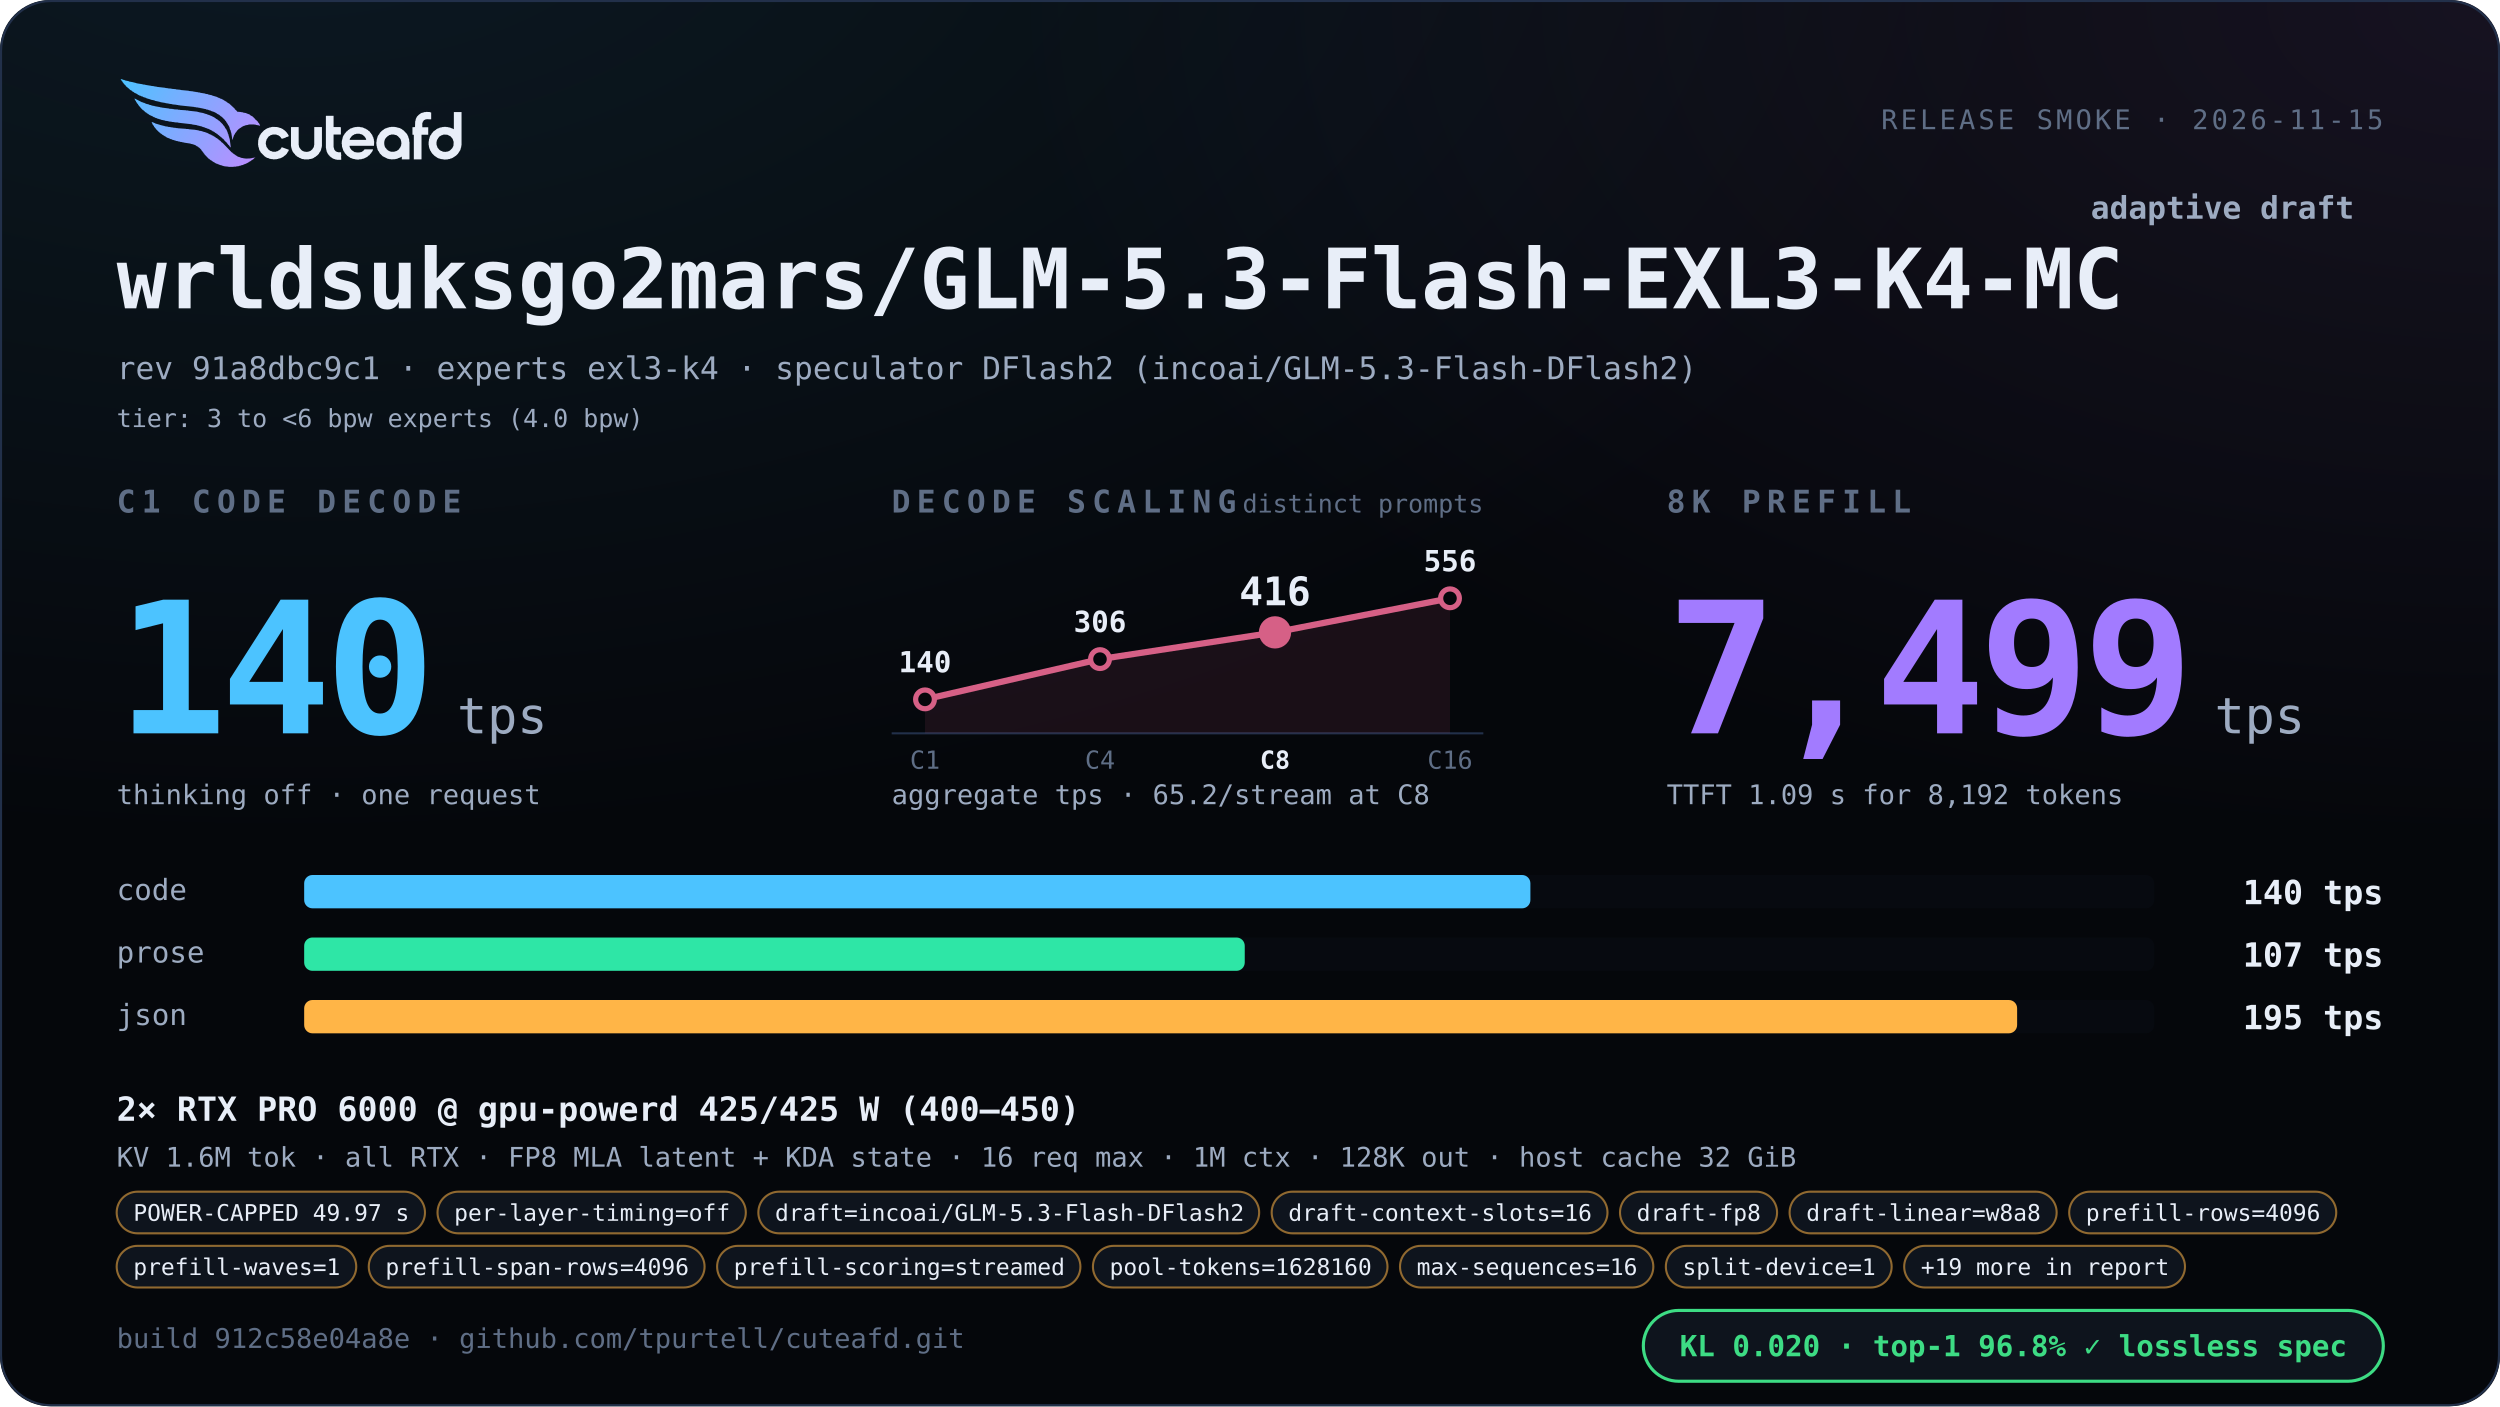
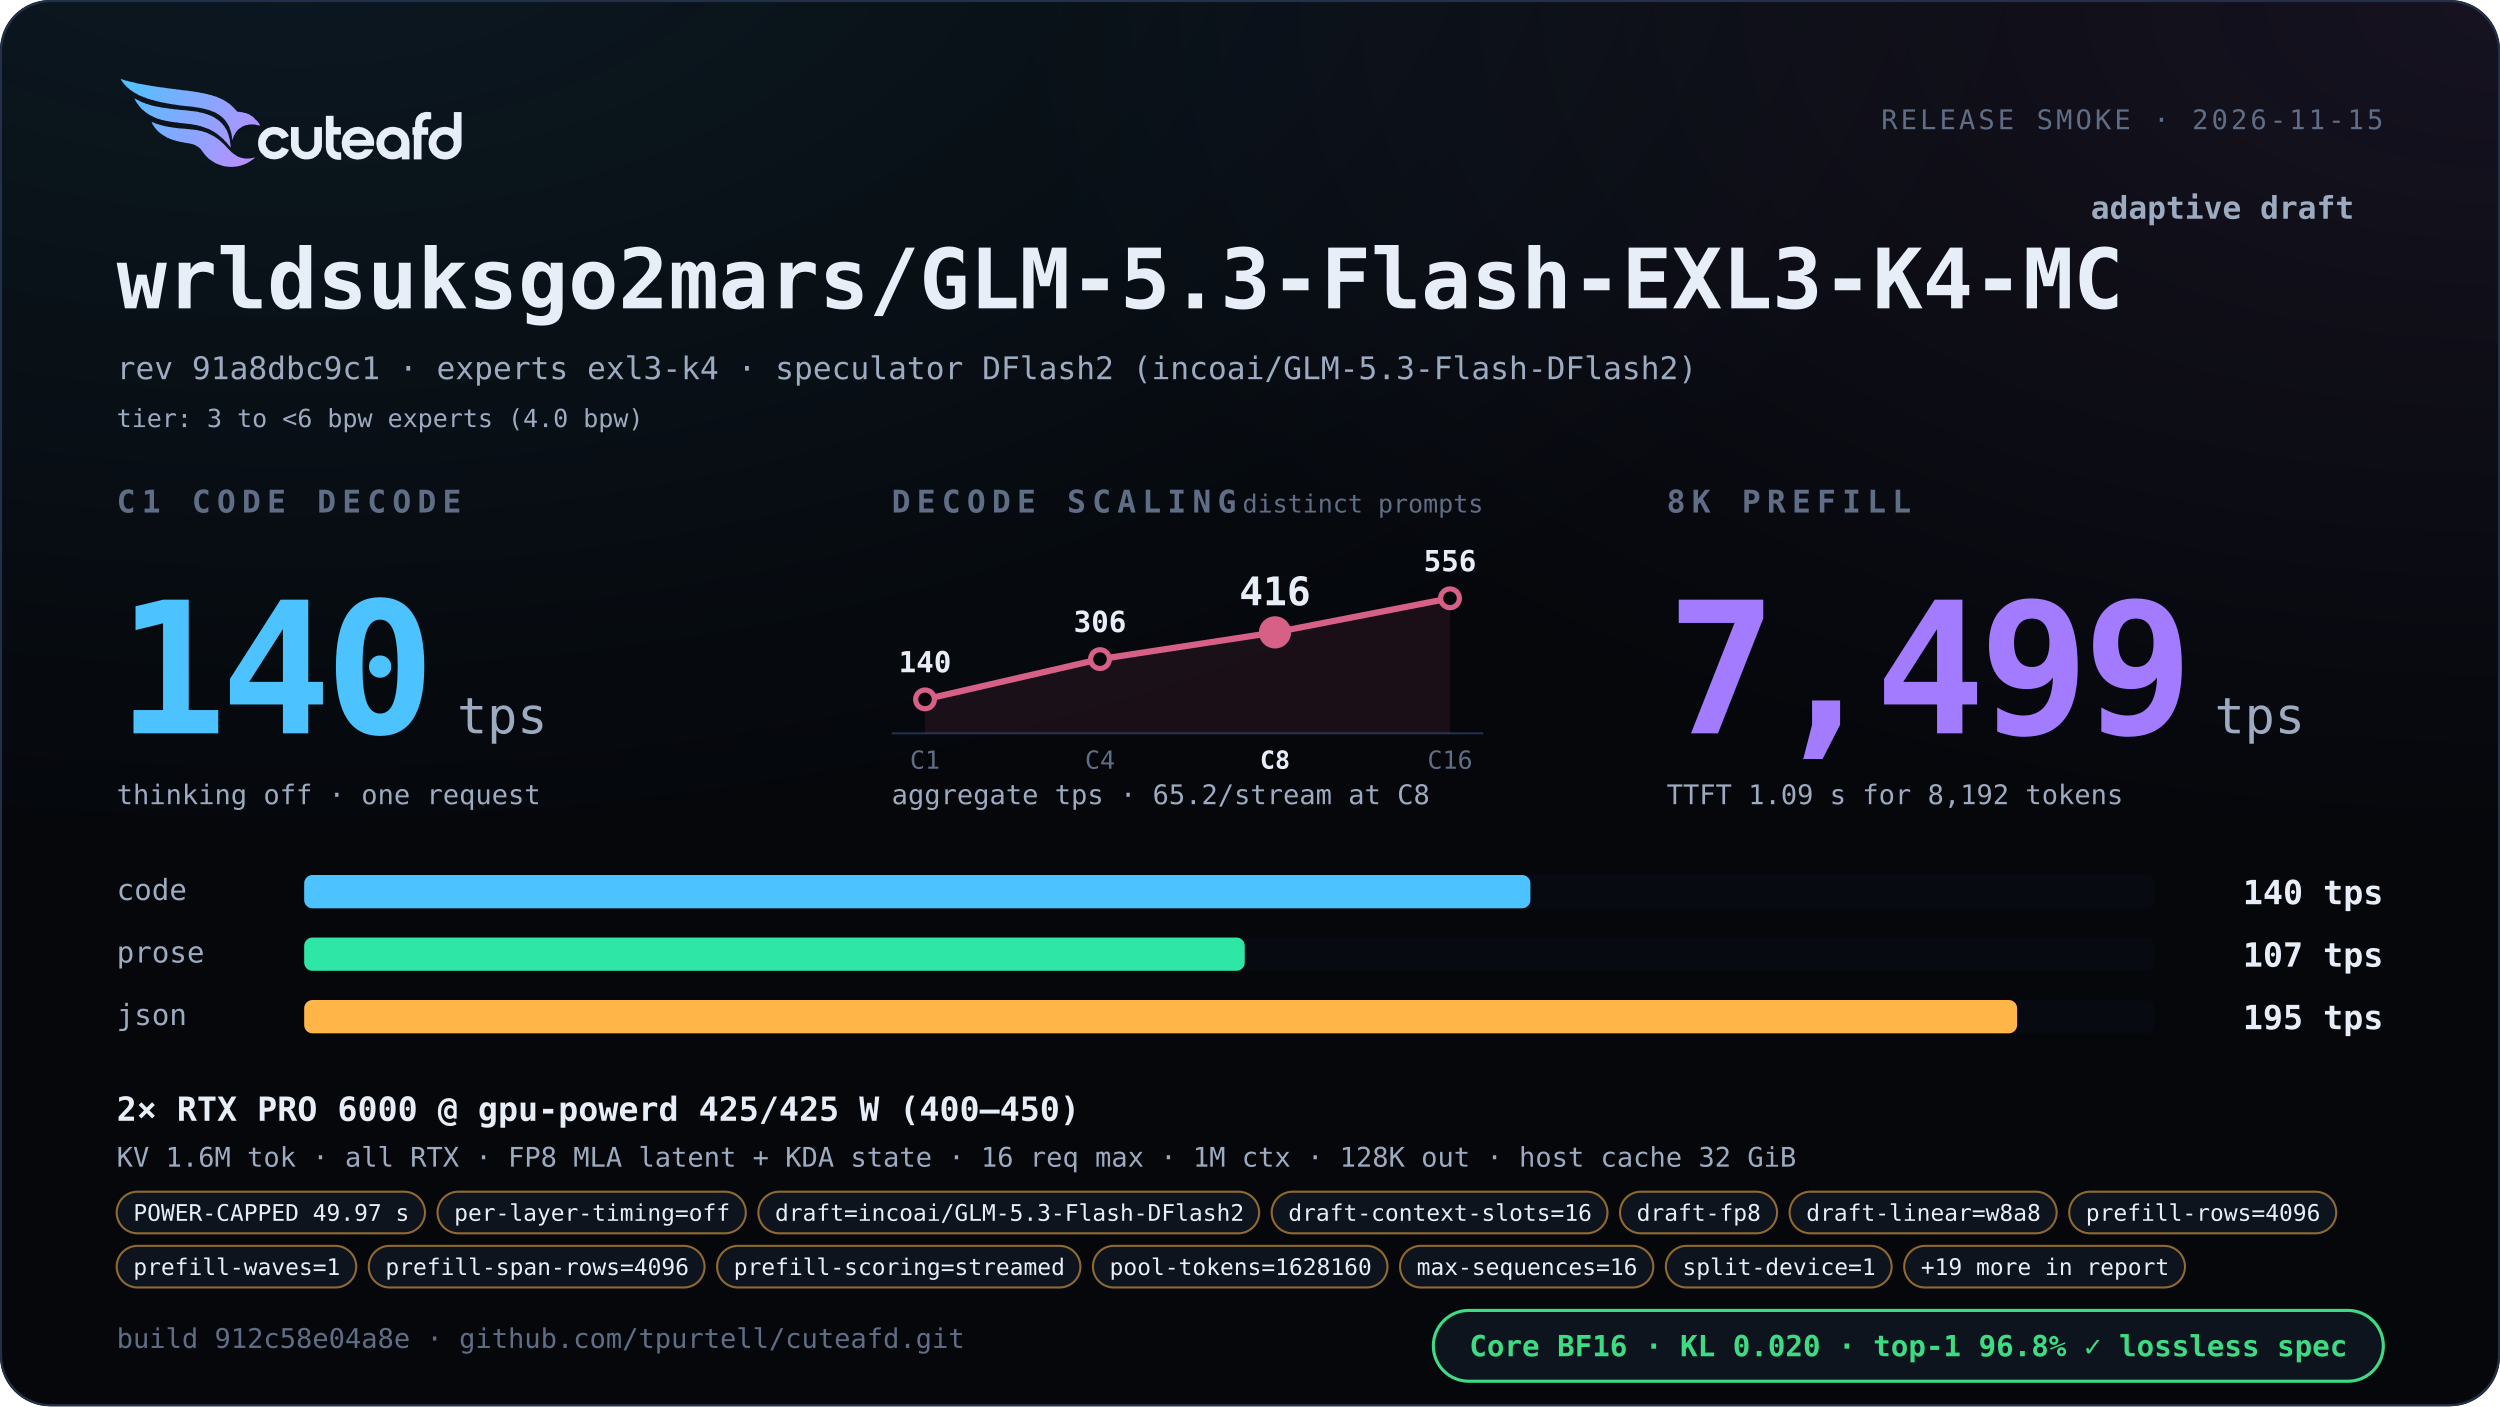
<svg xmlns="http://www.w3.org/2000/svg" width="1200" height="675" viewBox="0 0 1200 675">
  <defs>
    <linearGradient id="accent" x1="0" y1="0" x2="1" y2="0">
      <stop offset="0" stop-color="#4cc3ff" />
      <stop offset="1" stop-color="#c08bff" />
    </linearGradient>
    <pattern id="hazard" width="16" height="16" patternUnits="userSpaceOnUse" patternTransform="rotate(45)">
      <rect width="16" height="16" fill="#120405" />
      <rect width="8" height="16" fill="#ffb547" />
    </pattern>
    <radialGradient id="glow-a" cx="0.12" cy="-0.1" r="0.7">
      <stop offset="0" stop-color="#4cc3ff" stop-opacity="0.10" />
      <stop offset="1" stop-color="#4cc3ff" stop-opacity="0" />
    </radialGradient>
    <radialGradient id="glow-b" cx="1" cy="0" r="0.6">
      <stop offset="0" stop-color="#c08bff" stop-opacity="0.09" />
      <stop offset="1" stop-color="#c08bff" stop-opacity="0" />
    </radialGradient>
  </defs>
  <rect x="0" y="0" width="1200" height="675" rx="24" fill="#05070b" />
  <rect x="0" y="0" width="1200" height="675" rx="24" fill="url(#glow-a)" />
  <rect x="0" y="0" width="1200" height="675" rx="24" fill="url(#glow-b)" />
  <rect x="0.5" y="0.5" width="1199" height="674" rx="24" fill="none" stroke="#22304a" />
  <svg x="56" y="36" width="167.53" height="46" viewBox="81 149 1770 486" preserveAspectRatio="xMinYMid meet">
    <defs>
      <linearGradient id="cuteafd-swift" x1="101" y1="169" x2="808" y2="615" gradientUnits="userSpaceOnUse">
        <stop offset="0" stop-color="#4cc3ff" />
        <stop offset="1" stop-color="#c08bff" />
      </linearGradient>
    </defs>
    <path fill="url(#cuteafd-swift)" fill-rule="evenodd" d="M101 169L115 173 115 174 119 174 125 177 141 180 144 182 166 186 166 187 170 187 170 188 174 188 174 189 178 189 182 191 213 196 213 197 225 198 225 199 230 199 230 200 236 200 236 201 242 201 242 202 248 202 248 203 254 203 254 204 272 206 272 207 278 207 278 208 284 208 284 209 328 214 328 215 334 215 334 216 342 216 342 217 359 218 359 219 382 221 382 222 405 224 405 225 447 229 447 230 468 232 468 233 474 233 474 234 480 234 480 235 486 235 486 236 493 236 493 237 504 238 504 239 529 243 533 245 543 246 546 248 565 252 565 253 589 260 591 262 594 262 598 265 601 265 607 269 610 269 624 276 625 278 631 280 632 282 636 283 641 288 643 288 644 290 652 294 680 320 680 322 690 331 692 335 714 337 714 338 720 338 724 340 737 342 737 343 740 343 742 345 745 345 747 347 750 347 756 350 760 354 770 359 784 373 784 375 788 377 798 387 798 389 803 394 808 404 808 407 804 405 787 402 787 401 780 401 780 400 753 400 753 401 747 401 747 402 734 404 734 405 731 405 729 407 726 407 714 413 713 415 705 419 703 422 701 422 691 432 691 434 687 437 687 439 684 441 684 443 682 444 680 450 678 451 675 457 675 460 673 462 670 475 668 478 662 441 661 441 659 431 655 423 653 414 648 404 646 403 644 397 642 396 641 392 639 391 635 383 631 380 631 378 613 360 611 360 601 351 589 345 588 343 574 336 561 332 559 330 556 330 556 329 553 329 553 328 550 328 544 325 536 324 533 322 521 320 521 319 516 319 516 318 511 318 511 317 506 317 506 316 501 316 501 315 495 315 495 314 482 313 482 312 475 312 475 311 399 303 399 302 392 302 392 301 385 301 385 300 363 298 363 297 347 295 347 294 340 294 340 293 329 292 329 291 304 287 300 285 295 285 295 284 275 280 273 278 253 274 253 273 232 267 230 265 216 261 212 258 206 257 202 254 199 254 187 248 186 246 169 238 168 236 160 232 158 229 150 225 141 216 139 216 133 209 131 209 128 206 128 204 120 197 120 195 115 191 115 189 112 187 110 182 107 180 107 178 105 177ZM172 268L209 287 212 287 214 289 220 290 230 295 243 298 249 301 253 301 256 303 260 303 263 305 273 306 273 307 301 312 301 313 308 313 308 314 347 319 347 320 365 321 365 322 372 322 372 323 392 324 392 325 401 325 401 326 433 328 433 329 444 329 444 330 490 335 494 337 499 337 499 338 521 342 524 344 528 344 528 345 540 348 542 350 551 352 555 355 558 355 578 365 579 367 581 367 582 369 584 369 585 371 593 375 595 378 597 378 599 381 601 381 620 400 620 402 624 405 624 407 627 409 632 419 636 423 642 435 642 438 644 440 645 446 647 448 650 461 651 461 651 465 652 465 652 469 654 472 660 517 652 509 652 507 645 501 645 499 641 496 641 494 627 481 627 479 619 471 617 471 611 464 609 464 605 459 603 459 599 454 597 454 590 447 588 447 587 445 585 445 584 443 582 443 575 437 567 434 566 432 546 422 538 420 536 418 530 417 528 415 525 415 525 414 522 414 522 413 519 413 519 412 516 412 510 409 506 409 506 408 502 408 502 407 498 407 498 406 494 406 494 405 490 405 486 403 464 400 464 399 393 391 393 390 374 389 374 388 360 387 360 386 347 385 347 384 342 384 342 383 326 381 326 380 306 376 303 374 299 374 299 373 287 370 285 368 282 368 282 367 279 367 272 363 267 362 266 360 246 351 245 349 243 349 242 347 234 343 232 340 227 338 217 328 215 328 201 314 201 312 194 306 194 304 191 302 189 297 183 291 182 287 180 286 178 280 176 279 172 271ZM258 387L268 390 270 392 273 392 277 395 295 400 295 401 299 401 302 403 306 403 306 404 310 404 310 405 314 405 314 406 318 406 318 407 322 407 326 409 341 411 341 412 354 413 354 414 366 415 366 416 374 416 374 417 382 417 382 418 390 418 390 419 433 422 433 423 446 423 446 424 481 427 481 428 487 428 487 429 493 429 493 430 497 430 501 432 511 433 514 435 518 435 521 437 531 439 533 441 539 442 554 450 561 452 562 454 572 458 573 460 580 463 581 465 583 465 584 467 592 471 594 474 596 474 599 478 601 478 604 482 606 482 615 492 617 492 665 542 667 542 671 547 673 547 675 550 677 550 678 552 680 552 687 558 691 559 692 561 698 564 704 565 706 567 712 568 712 569 725 571 725 572 734 572 734 573 761 572 761 571 767 571 767 570 780 568 783 566 784 568 782 568 773 577 771 577 769 580 767 580 760 586 756 587 755 589 751 590 750 592 734 600 731 600 727 603 724 603 722 605 712 607 712 608 702 610 702 611 686 613 686 614 674 614 674 615 648 615 648 614 627 612 627 611 623 611 623 610 619 610 616 608 603 605 601 603 598 603 596 601 593 601 591 599 588 599 578 594 577 592 571 590 570 588 568 588 567 586 565 586 564 584 556 580 554 577 552 577 550 574 548 574 526 551 526 549 522 546 522 544 517 539 517 537 513 534 510 528 499 517 497 517 494 513 485 509 484 507 476 503 473 503 471 501 467 501 467 500 456 498 456 497 423 492 423 491 418 491 418 490 412 490 412 489 402 488 402 487 393 486 393 485 381 483 378 481 374 481 374 480 362 477 360 475 354 474 345 469 342 469 332 464 331 462 325 460 324 458 320 457 319 455 311 451 309 448 304 446 300 441 298 441 279 422 279 420 274 416 274 414 271 412 270 408 264 401Z" />
    <path fill="#e8eef8" fill-rule="evenodd" d="M1650 336L1670 337 1670 338 1676 339 1676 373 1675 374 1652 373 1652 374 1648 374 1640 378 1637 381 1637 383 1634 385 1632 392 1631 392 1631 413 1632 414 1661 414 1661 452 1627 452 1627 576 1626 577 1588 577 1588 454 1587 452 1581 452 1581 414 1594 413 1595 383 1596 383 1598 372 1604 360 1616 348 1618 348 1622 344 1628 341 1634 340 1634 339 1638 339 1642 337 1650 337ZM1791 337L1830 337 1830 506 1829 506 1828 517 1827 517 1824 529 1822 533 1820 534 1819 538 1817 539 1817 541 1815 542 1815 544 1813 545 1813 547 1801 559 1799 559 1798 561 1796 561 1794 564 1790 565 1789 567 1779 572 1776 572 1770 575 1761 576 1761 577 1740 578 1740 577 1723 575 1723 574 1714 572 1704 567 1703 565 1698 563 1696 560 1694 560 1680 546 1680 544 1677 542 1674 535 1672 534 1670 527 1668 525 1666 516 1665 516 1664 505 1663 505 1663 486 1664 486 1665 474 1666 474 1669 462 1673 454 1675 453 1679 445 1683 442 1683 440 1690 433 1692 433 1695 429 1697 429 1704 423 1712 419 1715 419 1719 416 1731 414 1731 413 1739 413 1739 412 1753 412 1753 413 1761 413 1761 414 1770 415 1770 416 1776 417 1778 419 1781 419 1791 424ZM1143 356L1181 356 1181 413 1217 413 1217 416 1218 416 1218 450 1217 451 1181 451 1181 515 1182 515 1182 520 1183 520 1185 528 1192 536 1194 536 1197 539 1204 540 1204 541 1219 541 1219 553 1220 553 1220 561 1219 561 1220 578 1219 579 1197 579 1197 578 1188 577 1186 575 1183 575 1173 570 1172 568 1167 566 1164 562 1162 562 1161 559 1156 555 1156 553 1153 551 1146 537 1144 526 1143 526 1143 519 1142 519 1142 357ZM870 412L897 413 897 414 901 414 901 415 905 415 907 417 913 418 925 424 930 429 932 429 944 441 944 443 947 445 947 447 949 448 954 458 954 460 951 460 947 463 941 464 937 467 934 467 934 468 918 473 917 470 914 468 914 466 906 458 904 458 903 456 899 454 896 454 890 451 871 451 871 452 862 454 856 459 854 459 849 464 849 466 846 468 844 473 842 474 839 485 838 485 838 492 837 492 837 498 838 498 838 504 839 504 840 511 843 517 845 518 845 520 848 522 848 524 854 530 856 530 857 532 863 535 866 535 872 538 889 538 889 537 898 535 901 532 905 531 907 528 909 528 913 524 913 522 915 521 918 515 954 528 953 533 951 537 949 538 948 542 946 543 944 548 934 558 932 558 926 564 912 571 899 574 899 575 894 575 894 576 874 577 874 576 861 575 861 574 857 574 849 570 846 570 836 565 835 563 833 563 811 541 810 537 808 536 804 528 801 515 800 515 800 511 799 511 799 504 798 504 799 478 800 478 801 470 805 462 805 459 807 455 809 454 810 450 812 449 812 447 829 429 834 427 836 424 848 418 851 418 853 416 864 414 864 413 870 413ZM1298 412L1314 412 1314 413 1329 415 1339 420 1342 420 1345 423 1352 426 1353 428 1355 428 1359 433 1361 433 1366 438 1366 440 1371 444 1371 446 1377 453 1379 460 1382 464 1384 473 1385 473 1386 485 1387 485 1386 508 1262 508 1262 512 1263 512 1263 515 1267 523 1270 525 1270 527 1275 532 1277 532 1278 534 1280 534 1281 536 1283 536 1284 538 1288 540 1297 541 1297 542 1313 542 1313 541 1321 540 1327 537 1328 535 1330 535 1337 528 1337 526 1381 526 1380 531 1376 539 1372 543 1372 545 1365 551 1365 553 1361 557 1359 557 1352 564 1334 573 1324 575 1324 576 1310 577 1310 578 1297 578 1297 577 1290 577 1290 576 1278 574 1278 573 1275 573 1273 571 1270 571 1264 568 1263 566 1259 565 1254 560 1252 560 1238 545 1238 543 1236 542 1235 538 1233 537 1229 529 1229 526 1227 524 1227 520 1224 514 1223 499 1222 499 1223 482 1224 482 1224 477 1225 477 1228 463 1233 453 1235 452 1236 448 1243 441 1243 439 1247 435 1249 435 1255 428 1257 428 1258 426 1260 426 1261 424 1263 424 1264 422 1270 419 1273 419 1281 415 1285 415 1289 413 1298 413ZM1472 412L1491 412 1491 413 1498 413 1498 414 1503 414 1503 415 1516 418 1528 424 1533 429 1535 429 1553 448 1560 462 1560 465 1561 465 1561 468 1564 474 1565 488 1566 488 1566 576 1565 577 1527 577 1527 564 1526 563 1518 568 1515 568 1514 570 1511 570 1503 574 1495 575 1495 576 1472 577 1472 576 1464 576 1464 575 1456 574 1430 561 1415 546 1410 536 1408 535 1404 527 1402 518 1401 518 1400 509 1399 509 1399 501 1398 501 1398 488 1399 488 1400 475 1401 475 1401 471 1402 471 1404 462 1408 454 1410 453 1410 451 1412 450 1416 442 1428 430 1430 430 1432 427 1434 427 1438 423 1446 419 1449 419 1451 417 1457 416 1457 415 1461 415 1465 413 1472 413ZM965 413L1004 413 1004 504 1005 504 1005 510 1006 510 1006 513 1009 519 1019 531 1021 531 1022 533 1028 536 1031 536 1034 538 1041 538 1041 539 1053 538 1053 537 1056 537 1056 536 1059 536 1065 533 1075 524 1076 520 1078 519 1081 513 1082 505 1083 505 1083 413 1122 413 1122 511 1121 511 1121 517 1120 517 1117 530 1112 540 1110 541 1106 549 1096 559 1094 559 1091 563 1084 566 1083 568 1073 573 1070 573 1070 574 1056 576 1056 577 1031 577 1031 576 1021 575 1011 570 1008 570 1007 568 995 562 991 557 989 557 986 554 986 552 977 543 977 541 975 540 971 532 971 529 969 527 967 517 966 517 966 511 965 511ZM1263 478L1346 478 1346 474 1342 466 1340 465 1340 463 1329 453 1323 450 1314 448 1314 447 1296 447 1296 448 1286 450 1283 453 1279 454 1277 457 1275 457 1272 460 1272 462 1269 464 1269 466 1266 468 1263 474ZM1524 499L1525 499 1524 485 1523 485 1523 481 1522 481 1522 478 1519 472 1506 458 1504 458 1503 456 1499 454 1489 452 1489 451 1472 451 1472 452 1463 454 1457 459 1455 459 1452 463 1449 464 1449 466 1444 471 1440 479 1439 486 1438 486 1438 502 1439 502 1439 507 1440 507 1440 510 1444 518 1450 524 1450 526 1454 528 1456 531 1468 537 1472 537 1472 538 1489 538 1489 537 1493 537 1493 536 1496 536 1496 535 1499 535 1505 532 1507 529 1509 529 1513 525 1513 523 1517 520 1517 518 1521 514 1521 511 1524 505ZM1703 503L1704 503 1704 507 1705 507 1708 517 1719 530 1721 530 1725 534 1728 534 1736 538 1752 539 1752 538 1761 537 1771 532 1783 520 1789 508 1790 487 1789 487 1789 483 1788 483 1785 473 1774 460 1758 452 1739 451 1739 452 1735 452 1735 453 1725 456 1724 458 1719 460 1714 465 1714 467 1711 469 1711 471 1707 475 1707 478 1705 480 1704 487 1703 487Z" />
  </svg>
  <text x="1144" y="62" font-family="ui-monospace, 'SF Mono', 'JetBrains Mono', 'Cascadia Mono', Menlo, Consolas, 'DejaVu Sans Mono', monospace" font-size="13" fill="#5f6e86" text-anchor="end" letter-spacing="1.5">RELEASE SMOKE · 2026-11-15</text>
  <text x="1130" y="105" font-family="ui-monospace, 'SF Mono', 'JetBrains Mono', 'Cascadia Mono', Menlo, Consolas, 'DejaVu Sans Mono', monospace" font-size="15" fill="#9dabc1" font-weight="600" text-anchor="end">adaptive draft</text>
  <text x="56" y="148" font-family="ui-monospace, 'SF Mono', 'JetBrains Mono', 'Cascadia Mono', Menlo, Consolas, 'DejaVu Sans Mono', monospace" font-size="40" fill="#e8eef8" font-weight="700">wrldsuksgo2mars/GLM-5.3-Flash-EXL3-K4-MC</text>
  <text x="56" y="182" font-family="ui-monospace, 'SF Mono', 'JetBrains Mono', 'Cascadia Mono', Menlo, Consolas, 'DejaVu Sans Mono', monospace" font-size="15" fill="#9dabc1">rev 91a8dbc9c1 · experts exl3-k4 · speculator DFlash2 (incoai/GLM-5.3-Flash-DFlash2)</text>
  <text x="56" y="246" font-family="ui-monospace, 'SF Mono', 'JetBrains Mono', 'Cascadia Mono', Menlo, Consolas, 'DejaVu Sans Mono', monospace" font-size="15" fill="#5f6e86" font-weight="600" letter-spacing="3">C1 CODE DECODE</text>
  <text x="56" y="352" font-family="ui-monospace, 'SF Mono', 'JetBrains Mono', 'Cascadia Mono', Menlo, Consolas, 'DejaVu Sans Mono', monospace" font-size="88" fill="#4cc3ff" font-weight="700" letter-spacing="-3">140</text>
  <text x="219.4" y="352" font-family="ui-monospace, 'SF Mono', 'JetBrains Mono', 'Cascadia Mono', Menlo, Consolas, 'DejaVu Sans Mono', monospace" font-size="24" fill="#9dabc1">tps</text>
  <text x="56" y="386" font-family="ui-monospace, 'SF Mono', 'JetBrains Mono', 'Cascadia Mono', Menlo, Consolas, 'DejaVu Sans Mono', monospace" font-size="13" fill="#9dabc1">thinking off · one request</text>
  <text x="428" y="246" font-family="ui-monospace, 'SF Mono', 'JetBrains Mono', 'Cascadia Mono', Menlo, Consolas, 'DejaVu Sans Mono', monospace" font-size="15" fill="#5f6e86" font-weight="600" letter-spacing="3">DECODE SCALING</text>
  <text x="712" y="246" font-family="ui-monospace, 'SF Mono', 'JetBrains Mono', 'Cascadia Mono', Menlo, Consolas, 'DejaVu Sans Mono', monospace" font-size="12" fill="#5f6e86" text-anchor="end">distinct prompts</text>
  <line x1="428" y1="352" x2="712" y2="352" stroke="#22304a" stroke-width="1" />
  <text x="444" y="369" font-family="ui-monospace, 'SF Mono', 'JetBrains Mono', 'Cascadia Mono', Menlo, Consolas, 'DejaVu Sans Mono', monospace" font-size="12" fill="#5f6e86" text-anchor="middle">C1</text>
  <text x="528" y="369" font-family="ui-monospace, 'SF Mono', 'JetBrains Mono', 'Cascadia Mono', Menlo, Consolas, 'DejaVu Sans Mono', monospace" font-size="12" fill="#5f6e86" text-anchor="middle">C4</text>
  <text x="612" y="369" font-family="ui-monospace, 'SF Mono', 'JetBrains Mono', 'Cascadia Mono', Menlo, Consolas, 'DejaVu Sans Mono', monospace" font-size="12" fill="#e8eef8" font-weight="700" text-anchor="middle">C8</text>
  <text x="696" y="369" font-family="ui-monospace, 'SF Mono', 'JetBrains Mono', 'Cascadia Mono', Menlo, Consolas, 'DejaVu Sans Mono', monospace" font-size="12" fill="#5f6e86" text-anchor="middle">C16</text>
  <path d="M444,335.702 L528,316.374 L612,303.536 L696,287.185 L696,352 L444,352 Z" fill="#d66086" fill-opacity="0.10" />
  <path d="M444,335.702 L528,316.374 L612,303.536 L696,287.185" fill="none" stroke="#d66086" stroke-width="3" stroke-linejoin="round" stroke-linecap="round" />
  <g aria-label="C1: 140 aggregate tps, 140 median tps per request">
    <circle cx="444" cy="335.702" r="4.5" fill="#05070b" stroke="#d66086" stroke-width="2.5" />
    <text x="444" y="322.7" font-family="ui-monospace, 'SF Mono', 'JetBrains Mono', 'Cascadia Mono', Menlo, Consolas, 'DejaVu Sans Mono', monospace" font-size="14" fill="#e8eef8" font-weight="700" text-anchor="middle">140</text>
  </g>
  <g aria-label="C4: 306 aggregate tps, 86.1 median tps per request">
    <circle cx="528" cy="316.374" r="4.5" fill="#05070b" stroke="#d66086" stroke-width="2.5" />
    <text x="528" y="303.37" font-family="ui-monospace, 'SF Mono', 'JetBrains Mono', 'Cascadia Mono', Menlo, Consolas, 'DejaVu Sans Mono', monospace" font-size="14" fill="#e8eef8" font-weight="700" text-anchor="middle">306</text>
  </g>
  <g aria-label="C8: 416 aggregate tps, 65.2 median tps per request">
    <circle cx="612" cy="303.536" r="6.5" fill="#d66086" stroke="#d66086" stroke-width="2.5" />
    <text x="612" y="290.54" font-family="ui-monospace, 'SF Mono', 'JetBrains Mono', 'Cascadia Mono', Menlo, Consolas, 'DejaVu Sans Mono', monospace" font-size="19" fill="#e8eef8" font-weight="700" text-anchor="middle">416</text>
  </g>
  <g aria-label="C16: 556 aggregate tps, 39.5 median tps per request">
    <circle cx="696" cy="287.185" r="4.5" fill="#05070b" stroke="#d66086" stroke-width="2.5" />
    <text x="696" y="274.19" font-family="ui-monospace, 'SF Mono', 'JetBrains Mono', 'Cascadia Mono', Menlo, Consolas, 'DejaVu Sans Mono', monospace" font-size="14" fill="#e8eef8" font-weight="700" text-anchor="middle">556</text>
  </g>
  <text x="428" y="386" font-family="ui-monospace, 'SF Mono', 'JetBrains Mono', 'Cascadia Mono', Menlo, Consolas, 'DejaVu Sans Mono', monospace" font-size="13" fill="#9dabc1">aggregate tps · 65.2/stream at C8</text>
  <text x="800" y="246" font-family="ui-monospace, 'SF Mono', 'JetBrains Mono', 'Cascadia Mono', Menlo, Consolas, 'DejaVu Sans Mono', monospace" font-size="15" fill="#5f6e86" font-weight="600" letter-spacing="3">8K PREFILL</text>
  <text x="800" y="352" font-family="ui-monospace, 'SF Mono', 'JetBrains Mono', 'Cascadia Mono', Menlo, Consolas, 'DejaVu Sans Mono', monospace" font-size="88" fill="#a27bff" font-weight="700" letter-spacing="-3">7,499</text>
  <text x="1063" y="352" font-family="ui-monospace, 'SF Mono', 'JetBrains Mono', 'Cascadia Mono', Menlo, Consolas, 'DejaVu Sans Mono', monospace" font-size="24" fill="#9dabc1">tps</text>
  <text x="800" y="386" font-family="ui-monospace, 'SF Mono', 'JetBrains Mono', 'Cascadia Mono', Menlo, Consolas, 'DejaVu Sans Mono', monospace" font-size="13" fill="#9dabc1">TTFT 1.09 s for 8,192 tokens</text>
  <text x="56" y="432" font-family="ui-monospace, 'SF Mono', 'JetBrains Mono', 'Cascadia Mono', Menlo, Consolas, 'DejaVu Sans Mono', monospace" font-size="14" fill="#9dabc1">code</text>
  <rect x="146" y="420" width="888" height="16" rx="4" fill="#070a10" />
  <rect x="146" y="420" width="588.59" height="16" rx="4" fill="#4cc3ff" opacity="1" />
  <text x="1144" y="434" font-family="ui-monospace, 'SF Mono', 'JetBrains Mono', 'Cascadia Mono', Menlo, Consolas, 'DejaVu Sans Mono', monospace" font-size="16" fill="#e8eef8" font-weight="700" text-anchor="end">140 tps</text>
  <text x="56" y="462" font-family="ui-monospace, 'SF Mono', 'JetBrains Mono', 'Cascadia Mono', Menlo, Consolas, 'DejaVu Sans Mono', monospace" font-size="14" fill="#9dabc1">prose</text>
  <rect x="146" y="450" width="888" height="16" rx="4" fill="#070a10" />
  <rect x="146" y="450" width="451.48" height="16" rx="4" fill="#2ee6a6" opacity="1" />
  <text x="1144" y="464" font-family="ui-monospace, 'SF Mono', 'JetBrains Mono', 'Cascadia Mono', Menlo, Consolas, 'DejaVu Sans Mono', monospace" font-size="16" fill="#e8eef8" font-weight="700" text-anchor="end">107 tps</text>
  <text x="56" y="492" font-family="ui-monospace, 'SF Mono', 'JetBrains Mono', 'Cascadia Mono', Menlo, Consolas, 'DejaVu Sans Mono', monospace" font-size="14" fill="#9dabc1">json</text>
  <rect x="146" y="480" width="888" height="16" rx="4" fill="#070a10" />
  <rect x="146" y="480" width="822.22" height="16" rx="4" fill="#ffb547" opacity="1" />
  <text x="1144" y="494" font-family="ui-monospace, 'SF Mono', 'JetBrains Mono', 'Cascadia Mono', Menlo, Consolas, 'DejaVu Sans Mono', monospace" font-size="16" fill="#e8eef8" font-weight="700" text-anchor="end">195 tps</text>
  <text x="56" y="538" font-family="ui-monospace, 'SF Mono', 'JetBrains Mono', 'Cascadia Mono', Menlo, Consolas, 'DejaVu Sans Mono', monospace" font-size="16" fill="#e8eef8" font-weight="600">2× RTX PRO 6000 @ gpu-powerd 425/425 W (400–450)</text>
  <text x="56" y="560" font-family="ui-monospace, 'SF Mono', 'JetBrains Mono', 'Cascadia Mono', Menlo, Consolas, 'DejaVu Sans Mono', monospace" font-size="13" fill="#9dabc1">KV 1.6M tok · all RTX · FP8 MLA latent + KDA state · 16 req max · 1M ctx · 128K out · host cache 32 GiB</text>
  <rect x="56" y="572" width="148" height="20" rx="10" fill="#0e141d" stroke="#ffb547" stroke-opacity="0.55" />
  <text x="64" y="586" font-family="ui-monospace, 'SF Mono', 'JetBrains Mono', 'Cascadia Mono', Menlo, Consolas, 'DejaVu Sans Mono', monospace" font-size="11" fill="#e8eef8">POWER-CAPPED 49.97 s</text>
  <rect x="210" y="572" width="148" height="20" rx="10" fill="#0e141d" stroke="#ffb547" stroke-opacity="0.55" />
  <text x="218" y="586" font-family="ui-monospace, 'SF Mono', 'JetBrains Mono', 'Cascadia Mono', Menlo, Consolas, 'DejaVu Sans Mono', monospace" font-size="11" fill="#e8eef8">per-layer-timing=off</text>
  <rect x="364" y="572" width="240.4" height="20" rx="10" fill="#0e141d" stroke="#ffb547" stroke-opacity="0.55" />
  <text x="372" y="586" font-family="ui-monospace, 'SF Mono', 'JetBrains Mono', 'Cascadia Mono', Menlo, Consolas, 'DejaVu Sans Mono', monospace" font-size="11" fill="#e8eef8">draft=incoai/GLM-5.3-Flash-DFlash2</text>
  <rect x="610.4" y="572" width="161.2" height="20" rx="10" fill="#0e141d" stroke="#ffb547" stroke-opacity="0.55" />
  <text x="618.4" y="586" font-family="ui-monospace, 'SF Mono', 'JetBrains Mono', 'Cascadia Mono', Menlo, Consolas, 'DejaVu Sans Mono', monospace" font-size="11" fill="#e8eef8">draft-context-slots=16</text>
  <rect x="777.6" y="572" width="75.4" height="20" rx="10" fill="#0e141d" stroke="#ffb547" stroke-opacity="0.55" />
  <text x="785.6" y="586" font-family="ui-monospace, 'SF Mono', 'JetBrains Mono', 'Cascadia Mono', Menlo, Consolas, 'DejaVu Sans Mono', monospace" font-size="11" fill="#e8eef8">draft-fp8</text>
  <rect x="859" y="572" width="128.2" height="20" rx="10" fill="#0e141d" stroke="#ffb547" stroke-opacity="0.55" />
  <text x="867" y="586" font-family="ui-monospace, 'SF Mono', 'JetBrains Mono', 'Cascadia Mono', Menlo, Consolas, 'DejaVu Sans Mono', monospace" font-size="11" fill="#e8eef8">draft-linear=w8a8</text>
  <rect x="993.2" y="572" width="128.2" height="20" rx="10" fill="#0e141d" stroke="#ffb547" stroke-opacity="0.55" />
  <text x="1001.2" y="586" font-family="ui-monospace, 'SF Mono', 'JetBrains Mono', 'Cascadia Mono', Menlo, Consolas, 'DejaVu Sans Mono', monospace" font-size="11" fill="#e8eef8">prefill-rows=4096</text>
  <rect x="56" y="598" width="115" height="20" rx="10" fill="#0e141d" stroke="#ffb547" stroke-opacity="0.55" />
  <text x="64" y="612" font-family="ui-monospace, 'SF Mono', 'JetBrains Mono', 'Cascadia Mono', Menlo, Consolas, 'DejaVu Sans Mono', monospace" font-size="11" fill="#e8eef8">prefill-waves=1</text>
  <rect x="177" y="598" width="161.2" height="20" rx="10" fill="#0e141d" stroke="#ffb547" stroke-opacity="0.55" />
  <text x="185" y="612" font-family="ui-monospace, 'SF Mono', 'JetBrains Mono', 'Cascadia Mono', Menlo, Consolas, 'DejaVu Sans Mono', monospace" font-size="11" fill="#e8eef8">prefill-span-rows=4096</text>
  <rect x="344.2" y="598" width="174.4" height="20" rx="10" fill="#0e141d" stroke="#ffb547" stroke-opacity="0.55" />
  <text x="352.2" y="612" font-family="ui-monospace, 'SF Mono', 'JetBrains Mono', 'Cascadia Mono', Menlo, Consolas, 'DejaVu Sans Mono', monospace" font-size="11" fill="#e8eef8">prefill-scoring=streamed</text>
  <rect x="524.6" y="598" width="141.4" height="20" rx="10" fill="#0e141d" stroke="#ffb547" stroke-opacity="0.55" />
  <text x="532.6" y="612" font-family="ui-monospace, 'SF Mono', 'JetBrains Mono', 'Cascadia Mono', Menlo, Consolas, 'DejaVu Sans Mono', monospace" font-size="11" fill="#e8eef8">pool-tokens=1628160</text>
  <rect x="672" y="598" width="121.6" height="20" rx="10" fill="#0e141d" stroke="#ffb547" stroke-opacity="0.55" />
  <text x="680" y="612" font-family="ui-monospace, 'SF Mono', 'JetBrains Mono', 'Cascadia Mono', Menlo, Consolas, 'DejaVu Sans Mono', monospace" font-size="11" fill="#e8eef8">max-sequences=16</text>
  <rect x="799.6" y="598" width="108.4" height="20" rx="10" fill="#0e141d" stroke="#ffb547" stroke-opacity="0.55" />
  <text x="807.6" y="612" font-family="ui-monospace, 'SF Mono', 'JetBrains Mono', 'Cascadia Mono', Menlo, Consolas, 'DejaVu Sans Mono', monospace" font-size="11" fill="#e8eef8">split-device=1</text>
  <rect x="914" y="598" width="134.8" height="20" rx="10" fill="#0e141d" stroke="#ffb547" stroke-opacity="0.55" />
  <text x="922" y="612" font-family="ui-monospace, 'SF Mono', 'JetBrains Mono', 'Cascadia Mono', Menlo, Consolas, 'DejaVu Sans Mono', monospace" font-size="11" fill="#e8eef8">+19 more in report</text>
  <text x="56" y="205" font-family="ui-monospace, 'SF Mono', 'JetBrains Mono', 'Cascadia Mono', Menlo, Consolas, 'DejaVu Sans Mono', monospace" font-size="12" fill="#9dabc1">tier: 3 to &lt;6 bpw experts (4.0 bpw)</text>
  <text x="56" y="647" font-family="ui-monospace, 'SF Mono', 'JetBrains Mono', 'Cascadia Mono', Menlo, Consolas, 'DejaVu Sans Mono', monospace" font-size="13" fill="#5f6e86">build 912c58e04a8e · github.com/tpurtell/cuteafd.git</text>
-   <rect x="788.8" y="629" width="355.2" height="34" rx="17" fill="#0e141d" stroke="#3ddc84" stroke-width="1.5" />
-   <text x="966.4" y="651" font-family="ui-monospace, 'SF Mono', 'JetBrains Mono', 'Cascadia Mono', Menlo, Consolas, 'DejaVu Sans Mono', monospace" font-size="14" fill="#3ddc84" font-weight="600" text-anchor="middle">KL 0.020 · top-1 96.8% ✓ lossless spec</text>
+   <rect x="688" y="629" width="456" height="34" rx="17" fill="#0e141d" stroke="#3ddc84" stroke-width="1.5" />
+   <text x="916" y="651" font-family="ui-monospace, 'SF Mono', 'JetBrains Mono', 'Cascadia Mono', Menlo, Consolas, 'DejaVu Sans Mono', monospace" font-size="14" fill="#3ddc84" font-weight="600" text-anchor="middle">Core BF16 · KL 0.020 · top-1 96.8% ✓ lossless spec</text>
</svg>
